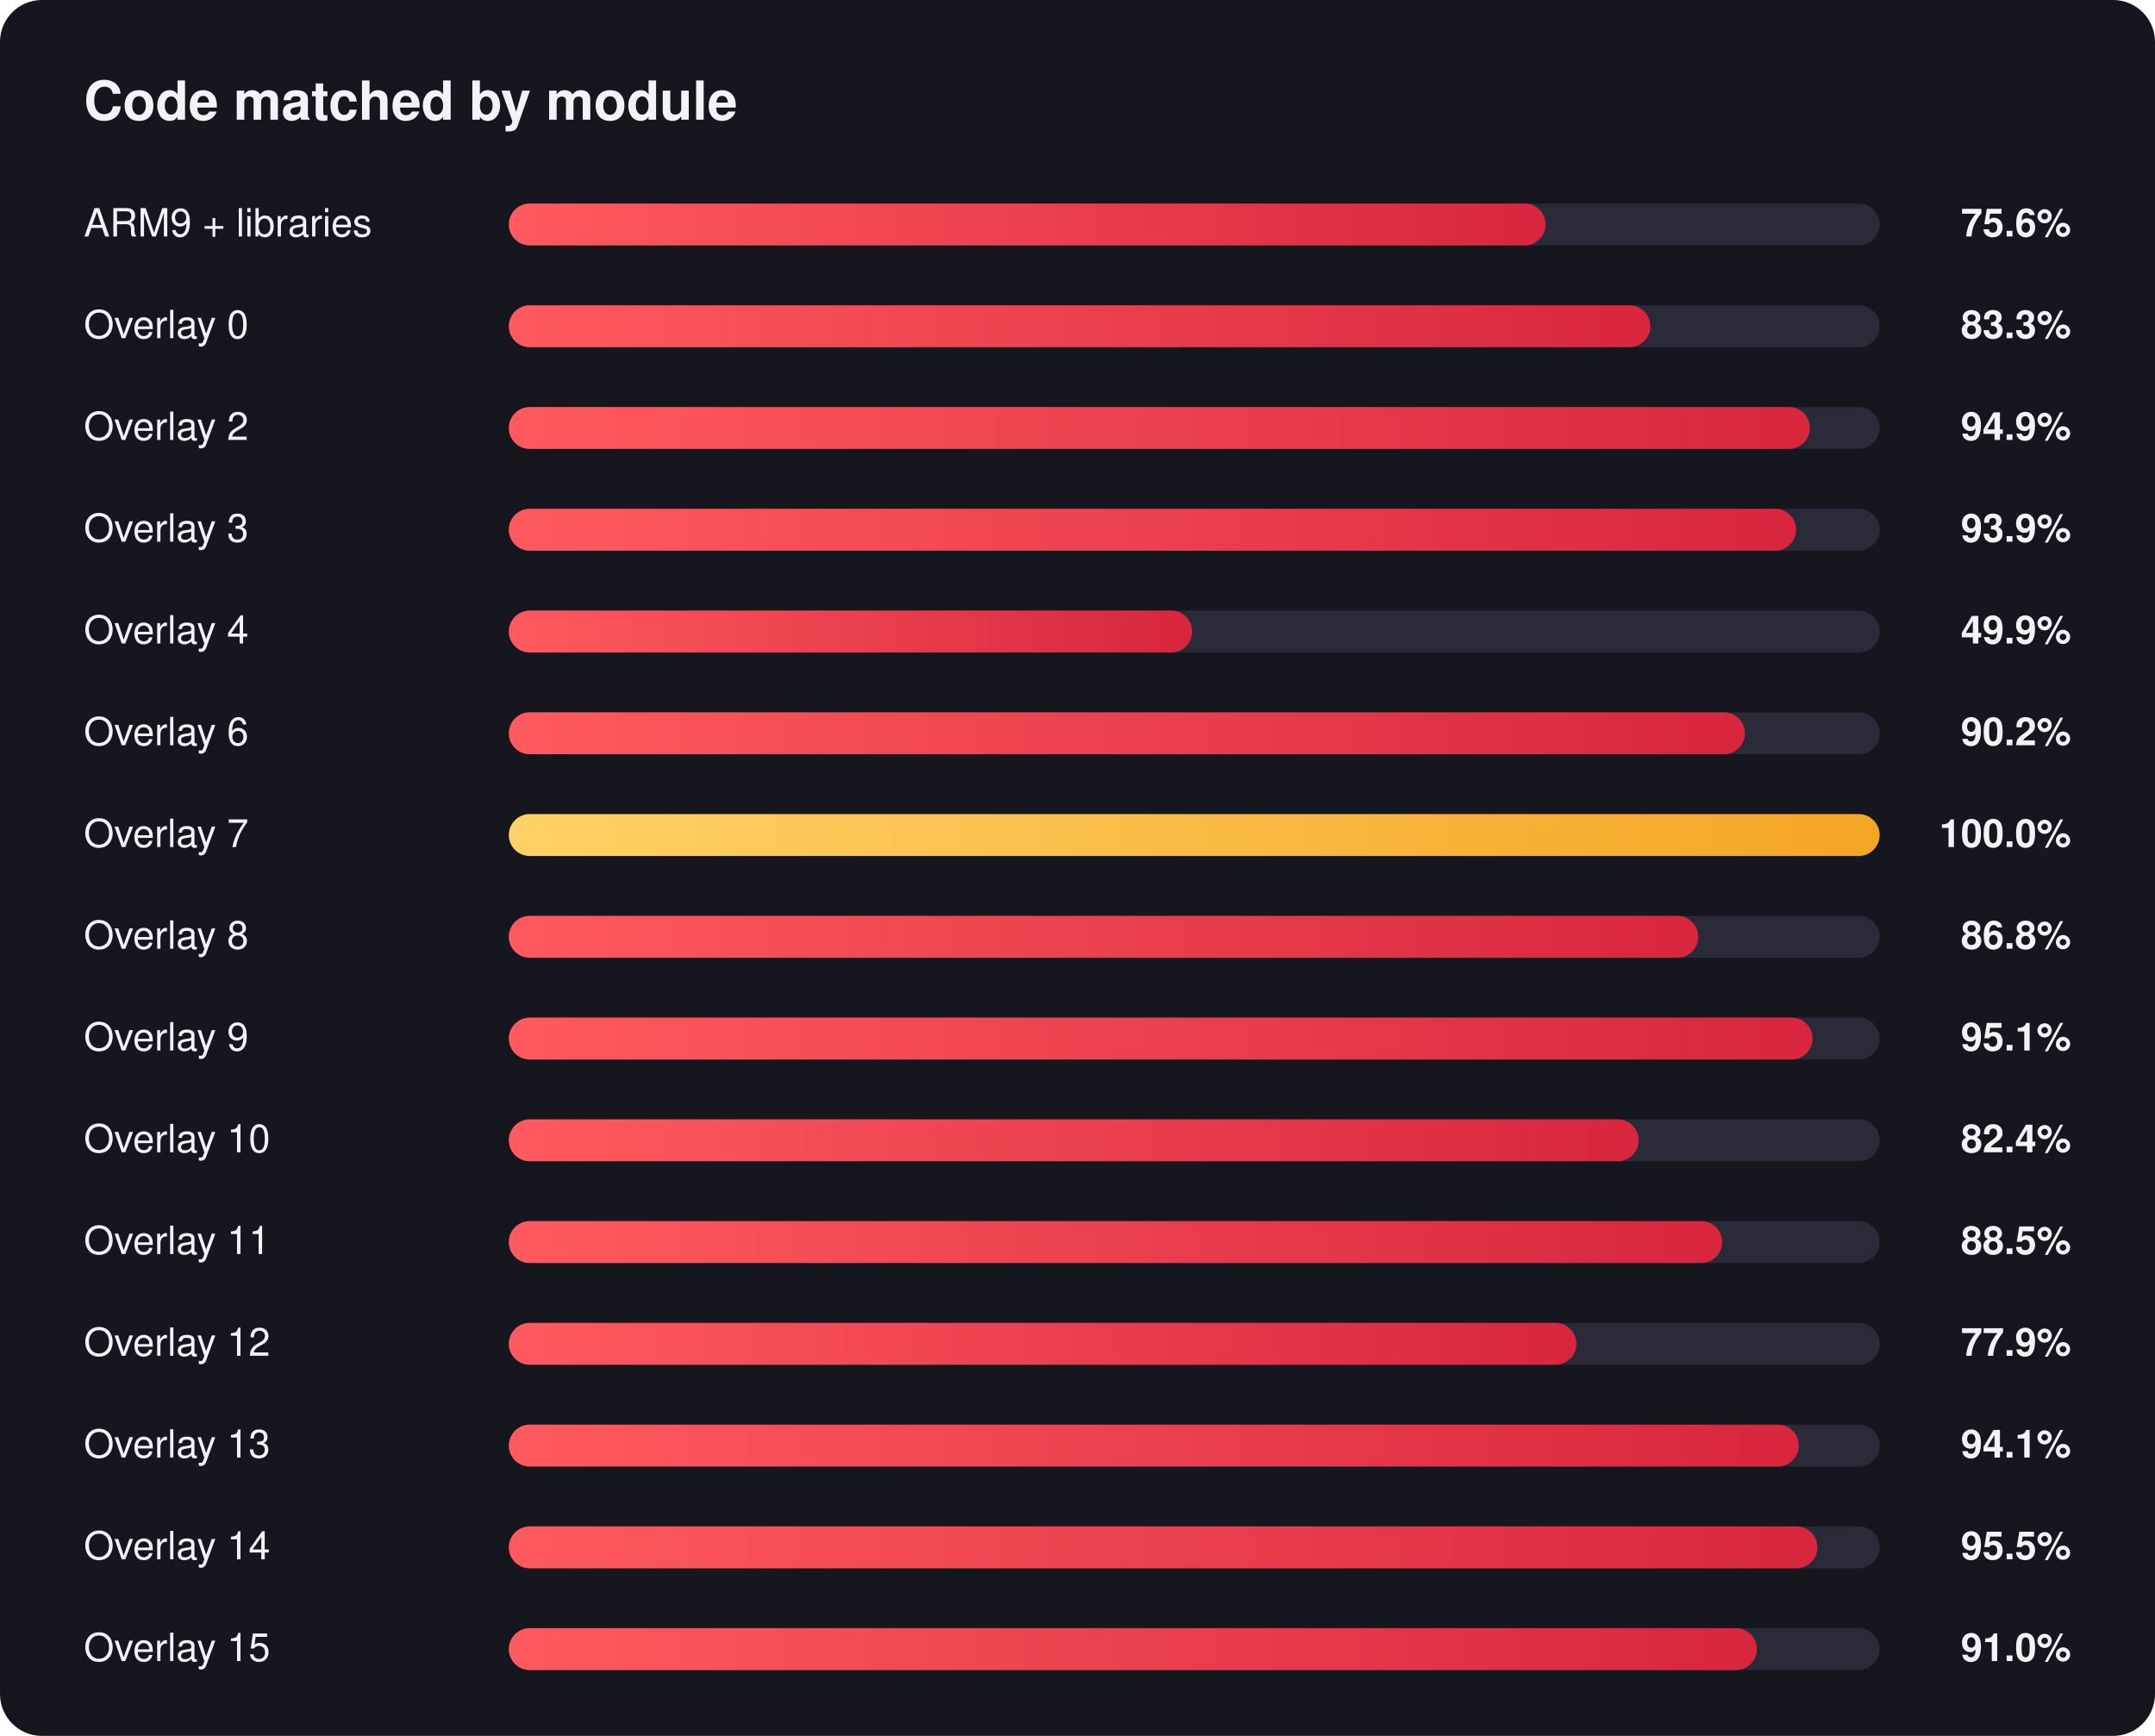
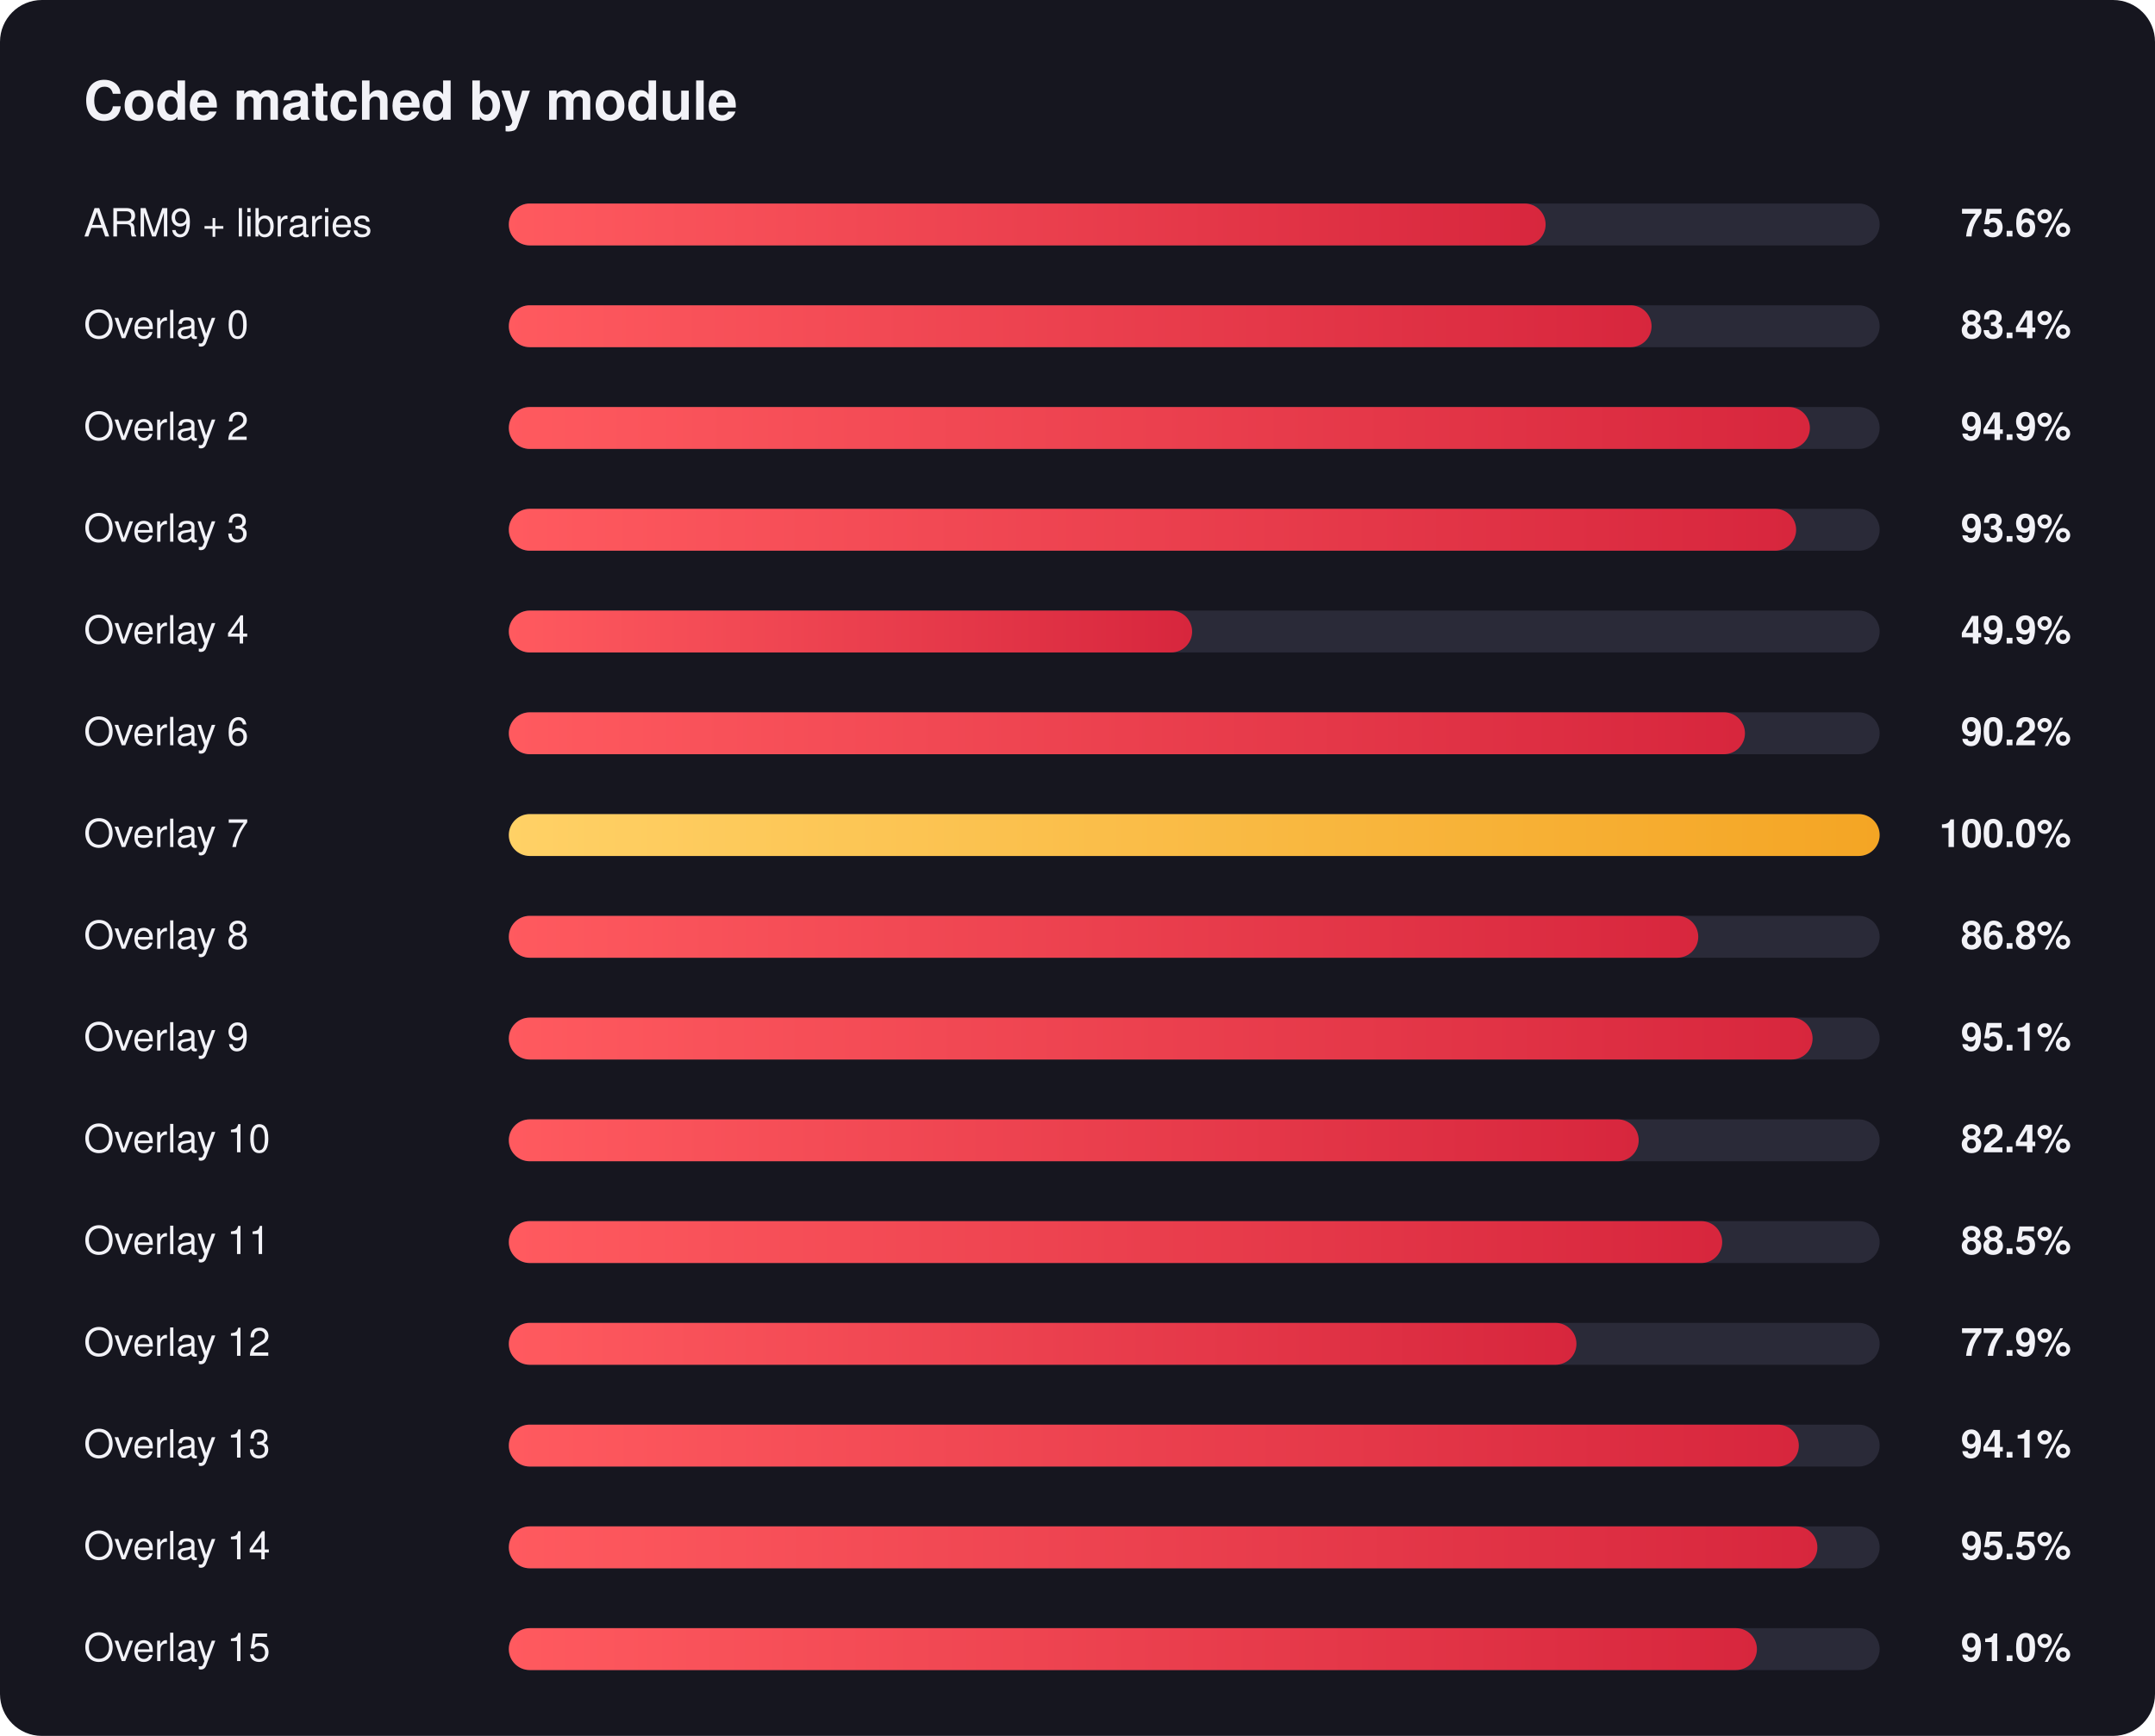
<svg xmlns="http://www.w3.org/2000/svg" width="720" height="580" viewBox="0 0 720 580" font-family="Segoe UI, Helvetica, Arial, sans-serif">
  <defs>
    <linearGradient id="red" x1="0" x2="1" y1="0" y2="0">
      <stop offset="0" stop-color="#ff5a5f" />
      <stop offset="1" stop-color="#d7263d" />
    </linearGradient>
    <linearGradient id="gold" x1="0" x2="1" y1="0" y2="0">
      <stop offset="0" stop-color="#ffd166" />
      <stop offset="1" stop-color="#f4a524" />
    </linearGradient>
  </defs>
  <rect width="720" height="580" rx="14" fill="#16161f" />
  <text x="28" y="40" fill="#f2f2f7" font-size="18" font-weight="700">Code matched by module</text>
  <text x="28" y="79" fill="#f2f2f7" font-size="13">ARM9 + libraries</text>
  <text x="692" y="79" fill="#f2f2f7" font-size="13" font-weight="600" text-anchor="end">75.6%</text>
  <rect x="170" y="68" width="458" height="14" rx="7.0" fill="#2a2a38" />
  <rect x="170" y="68" width="346.4" height="14" rx="7.0" fill="url(#red)" />
  <text x="28" y="113" fill="#f2f2f7" font-size="13">Overlay 0</text>
-   <text x="692" y="113" fill="#f2f2f7" font-size="13" font-weight="600" text-anchor="end">83.3%</text>
+   <text x="692" y="113" fill="#f2f2f7" font-size="13" font-weight="600" text-anchor="end">83.4%</text>
  <rect x="170" y="102" width="458" height="14" rx="7.0" fill="#2a2a38" />
-   <rect x="170" y="102" width="381.4" height="14" rx="7.0" fill="url(#red)" />
+   <rect x="170" y="102" width="381.8" height="14" rx="7.0" fill="url(#red)" />
  <text x="28" y="147" fill="#f2f2f7" font-size="13">Overlay 2</text>
  <text x="692" y="147" fill="#f2f2f7" font-size="13" font-weight="600" text-anchor="end">94.9%</text>
  <rect x="170" y="136" width="458" height="14" rx="7.0" fill="#2a2a38" />
  <rect x="170" y="136" width="434.7" height="14" rx="7.0" fill="url(#red)" />
  <text x="28" y="181" fill="#f2f2f7" font-size="13">Overlay 3</text>
  <text x="692" y="181" fill="#f2f2f7" font-size="13" font-weight="600" text-anchor="end">93.9%</text>
  <rect x="170" y="170" width="458" height="14" rx="7.0" fill="#2a2a38" />
  <rect x="170" y="170" width="430.1" height="14" rx="7.0" fill="url(#red)" />
  <text x="28" y="215" fill="#f2f2f7" font-size="13">Overlay 4</text>
  <text x="692" y="215" fill="#f2f2f7" font-size="13" font-weight="600" text-anchor="end">49.9%</text>
  <rect x="170" y="204" width="458" height="14" rx="7.0" fill="#2a2a38" />
  <rect x="170" y="204" width="228.3" height="14" rx="7.0" fill="url(#red)" />
  <text x="28" y="249" fill="#f2f2f7" font-size="13">Overlay 6</text>
  <text x="692" y="249" fill="#f2f2f7" font-size="13" font-weight="600" text-anchor="end">90.2%</text>
  <rect x="170" y="238" width="458" height="14" rx="7.0" fill="#2a2a38" />
  <rect x="170" y="238" width="413.0" height="14" rx="7.0" fill="url(#red)" />
  <text x="28" y="283" fill="#f2f2f7" font-size="13">Overlay 7</text>
  <text x="692" y="283" fill="#f2f2f7" font-size="13" font-weight="600" text-anchor="end">100.0%</text>
  <rect x="170" y="272" width="458" height="14" rx="7.0" fill="#2a2a38" />
  <rect x="170" y="272" width="458.0" height="14" rx="7.0" fill="url(#gold)" />
  <text x="28" y="317" fill="#f2f2f7" font-size="13">Overlay 8</text>
  <text x="692" y="317" fill="#f2f2f7" font-size="13" font-weight="600" text-anchor="end">86.8%</text>
  <rect x="170" y="306" width="458" height="14" rx="7.0" fill="#2a2a38" />
  <rect x="170" y="306" width="397.4" height="14" rx="7.0" fill="url(#red)" />
  <text x="28" y="351" fill="#f2f2f7" font-size="13">Overlay 9</text>
  <text x="692" y="351" fill="#f2f2f7" font-size="13" font-weight="600" text-anchor="end">95.1%</text>
  <rect x="170" y="340" width="458" height="14" rx="7.0" fill="#2a2a38" />
  <rect x="170" y="340" width="435.6" height="14" rx="7.0" fill="url(#red)" />
  <text x="28" y="385" fill="#f2f2f7" font-size="13">Overlay 10</text>
  <text x="692" y="385" fill="#f2f2f7" font-size="13" font-weight="600" text-anchor="end">82.4%</text>
  <rect x="170" y="374" width="458" height="14" rx="7.0" fill="#2a2a38" />
  <rect x="170" y="374" width="377.5" height="14" rx="7.0" fill="url(#red)" />
  <text x="28" y="419" fill="#f2f2f7" font-size="13">Overlay 11</text>
  <text x="692" y="419" fill="#f2f2f7" font-size="13" font-weight="600" text-anchor="end">88.5%</text>
  <rect x="170" y="408" width="458" height="14" rx="7.0" fill="#2a2a38" />
  <rect x="170" y="408" width="405.4" height="14" rx="7.0" fill="url(#red)" />
  <text x="28" y="453" fill="#f2f2f7" font-size="13">Overlay 12</text>
  <text x="692" y="453" fill="#f2f2f7" font-size="13" font-weight="600" text-anchor="end">77.9%</text>
  <rect x="170" y="442" width="458" height="14" rx="7.0" fill="#2a2a38" />
  <rect x="170" y="442" width="356.7" height="14" rx="7.0" fill="url(#red)" />
  <text x="28" y="487" fill="#f2f2f7" font-size="13">Overlay 13</text>
  <text x="692" y="487" fill="#f2f2f7" font-size="13" font-weight="600" text-anchor="end">94.1%</text>
  <rect x="170" y="476" width="458" height="14" rx="7.0" fill="#2a2a38" />
  <rect x="170" y="476" width="431.0" height="14" rx="7.0" fill="url(#red)" />
  <text x="28" y="521" fill="#f2f2f7" font-size="13">Overlay 14</text>
  <text x="692" y="521" fill="#f2f2f7" font-size="13" font-weight="600" text-anchor="end">95.5%</text>
  <rect x="170" y="510" width="458" height="14" rx="7.0" fill="#2a2a38" />
  <rect x="170" y="510" width="437.2" height="14" rx="7.0" fill="url(#red)" />
  <text x="28" y="555" fill="#f2f2f7" font-size="13">Overlay 15</text>
  <text x="692" y="555" fill="#f2f2f7" font-size="13" font-weight="600" text-anchor="end">91.0%</text>
  <rect x="170" y="544" width="458" height="14" rx="7.0" fill="#2a2a38" />
  <rect x="170" y="544" width="417.0" height="14" rx="7.0" fill="url(#red)" />
</svg>
